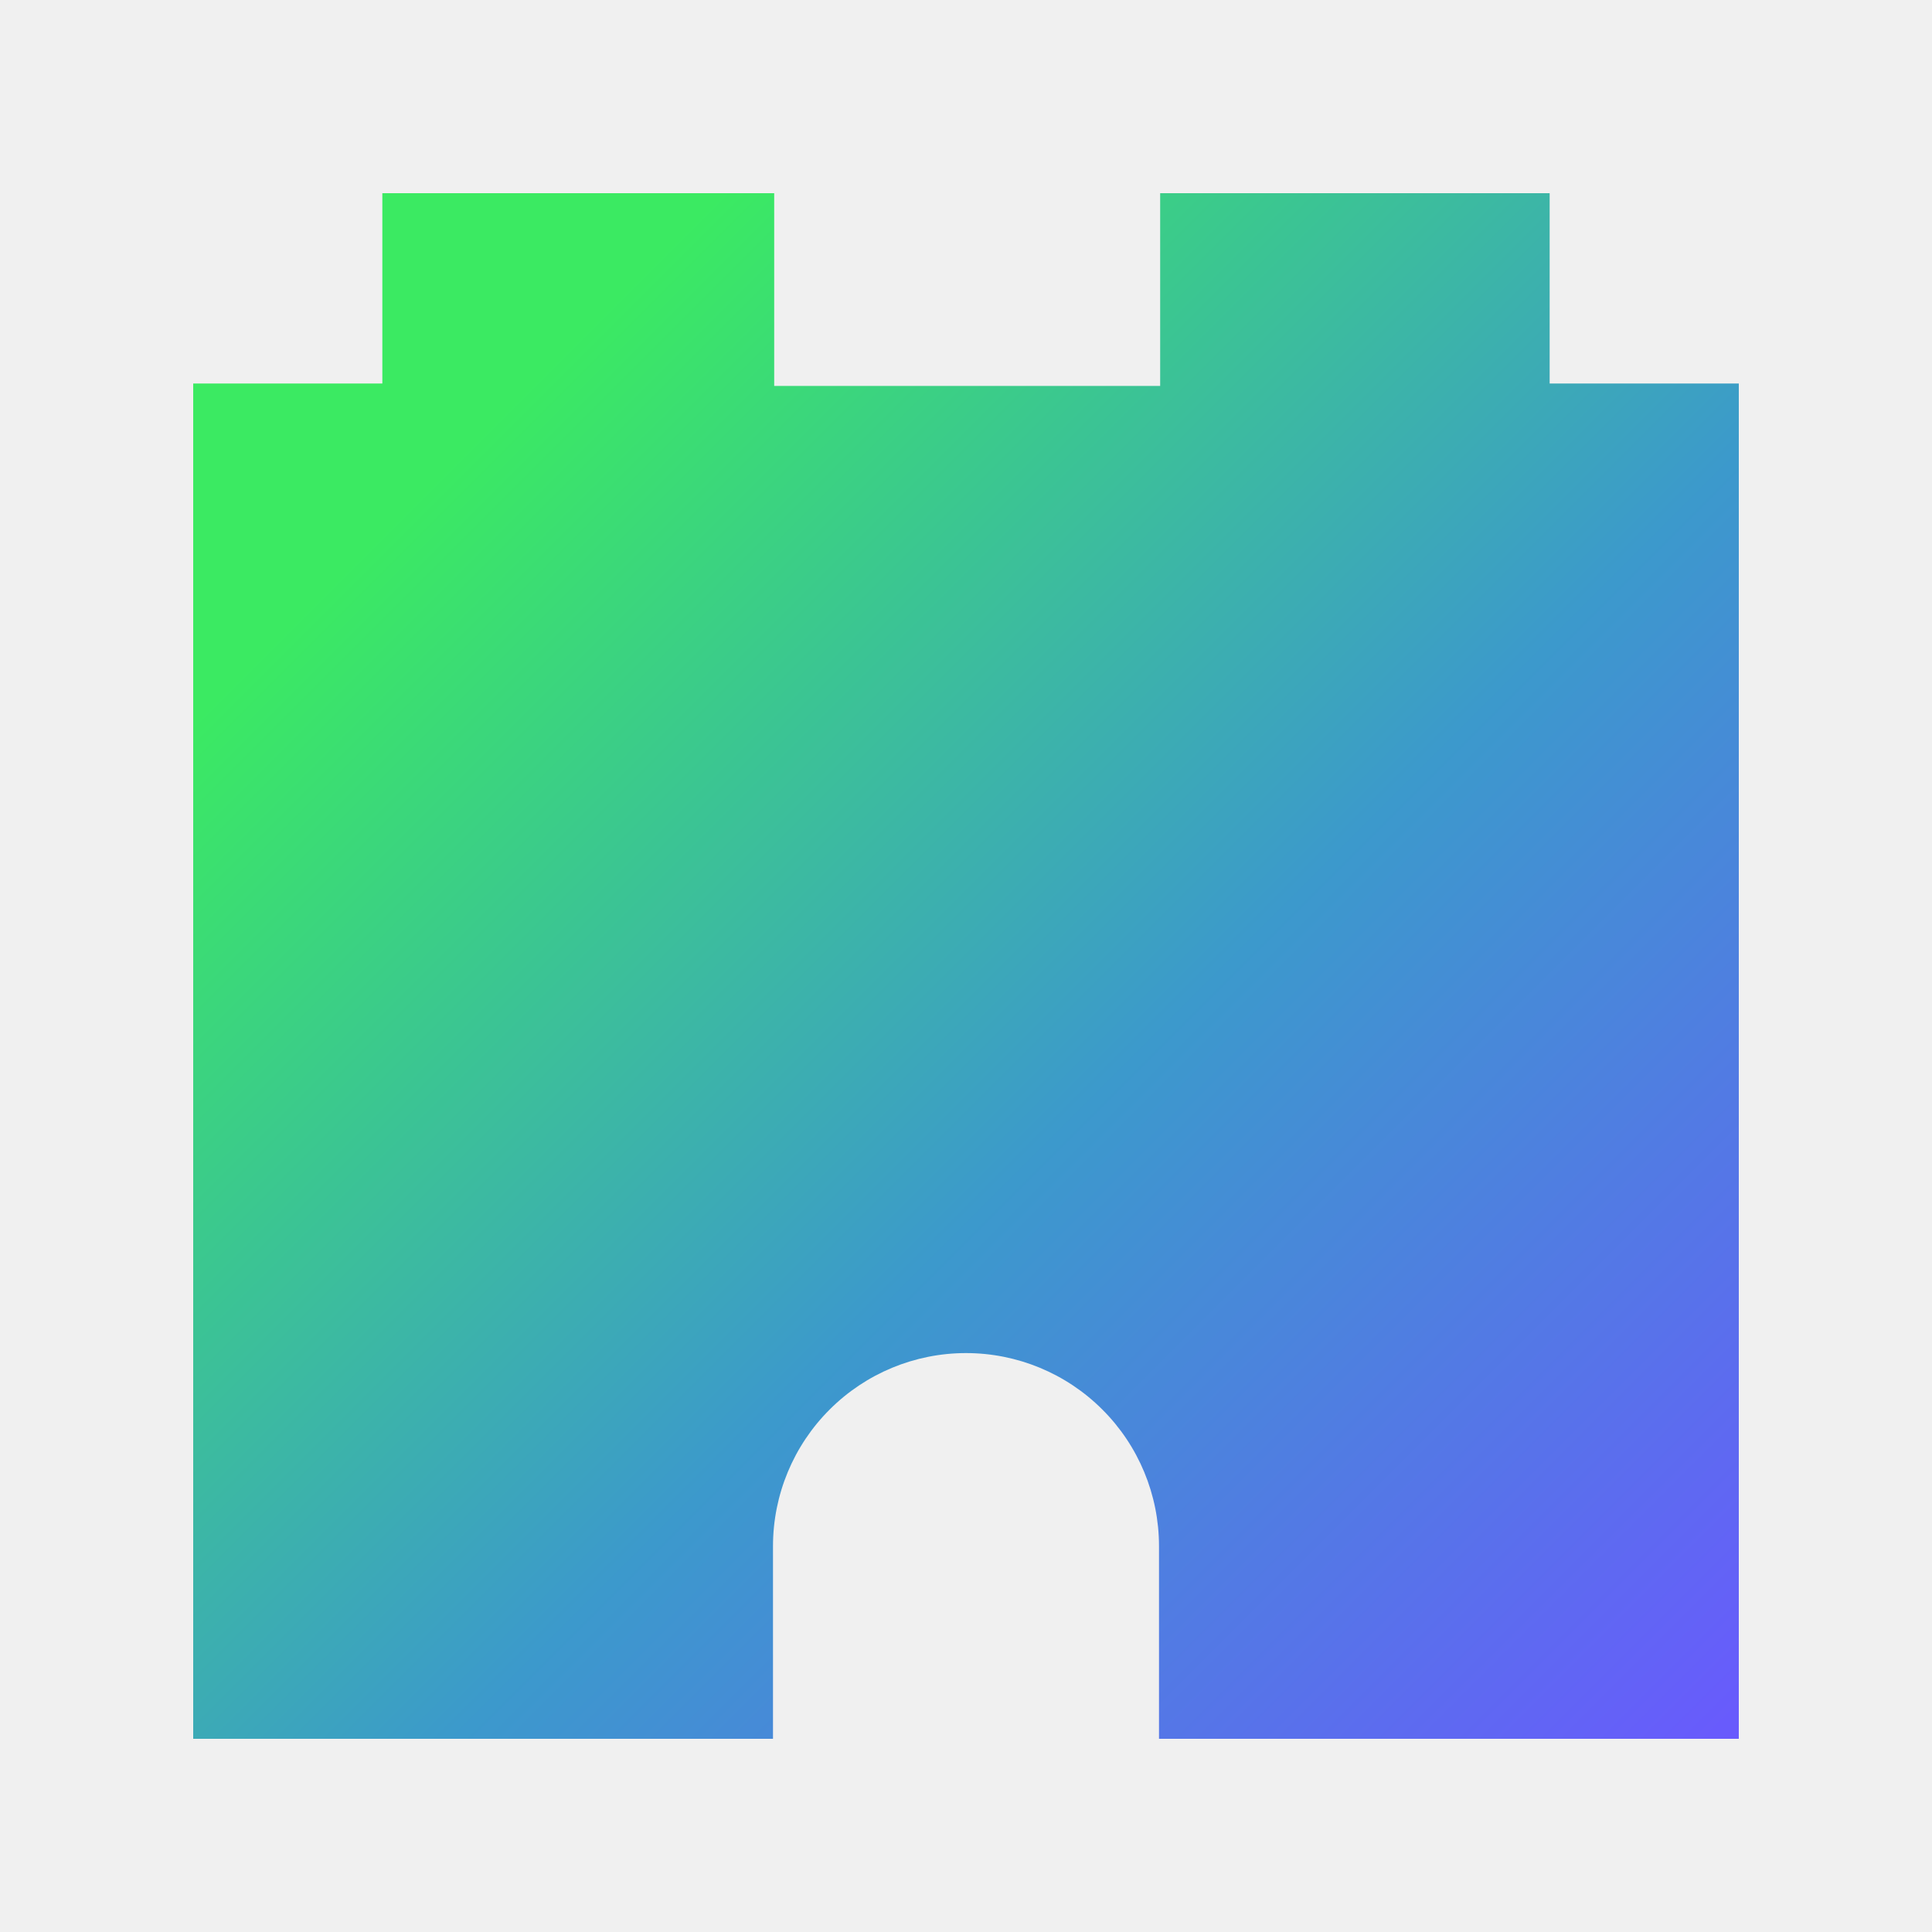
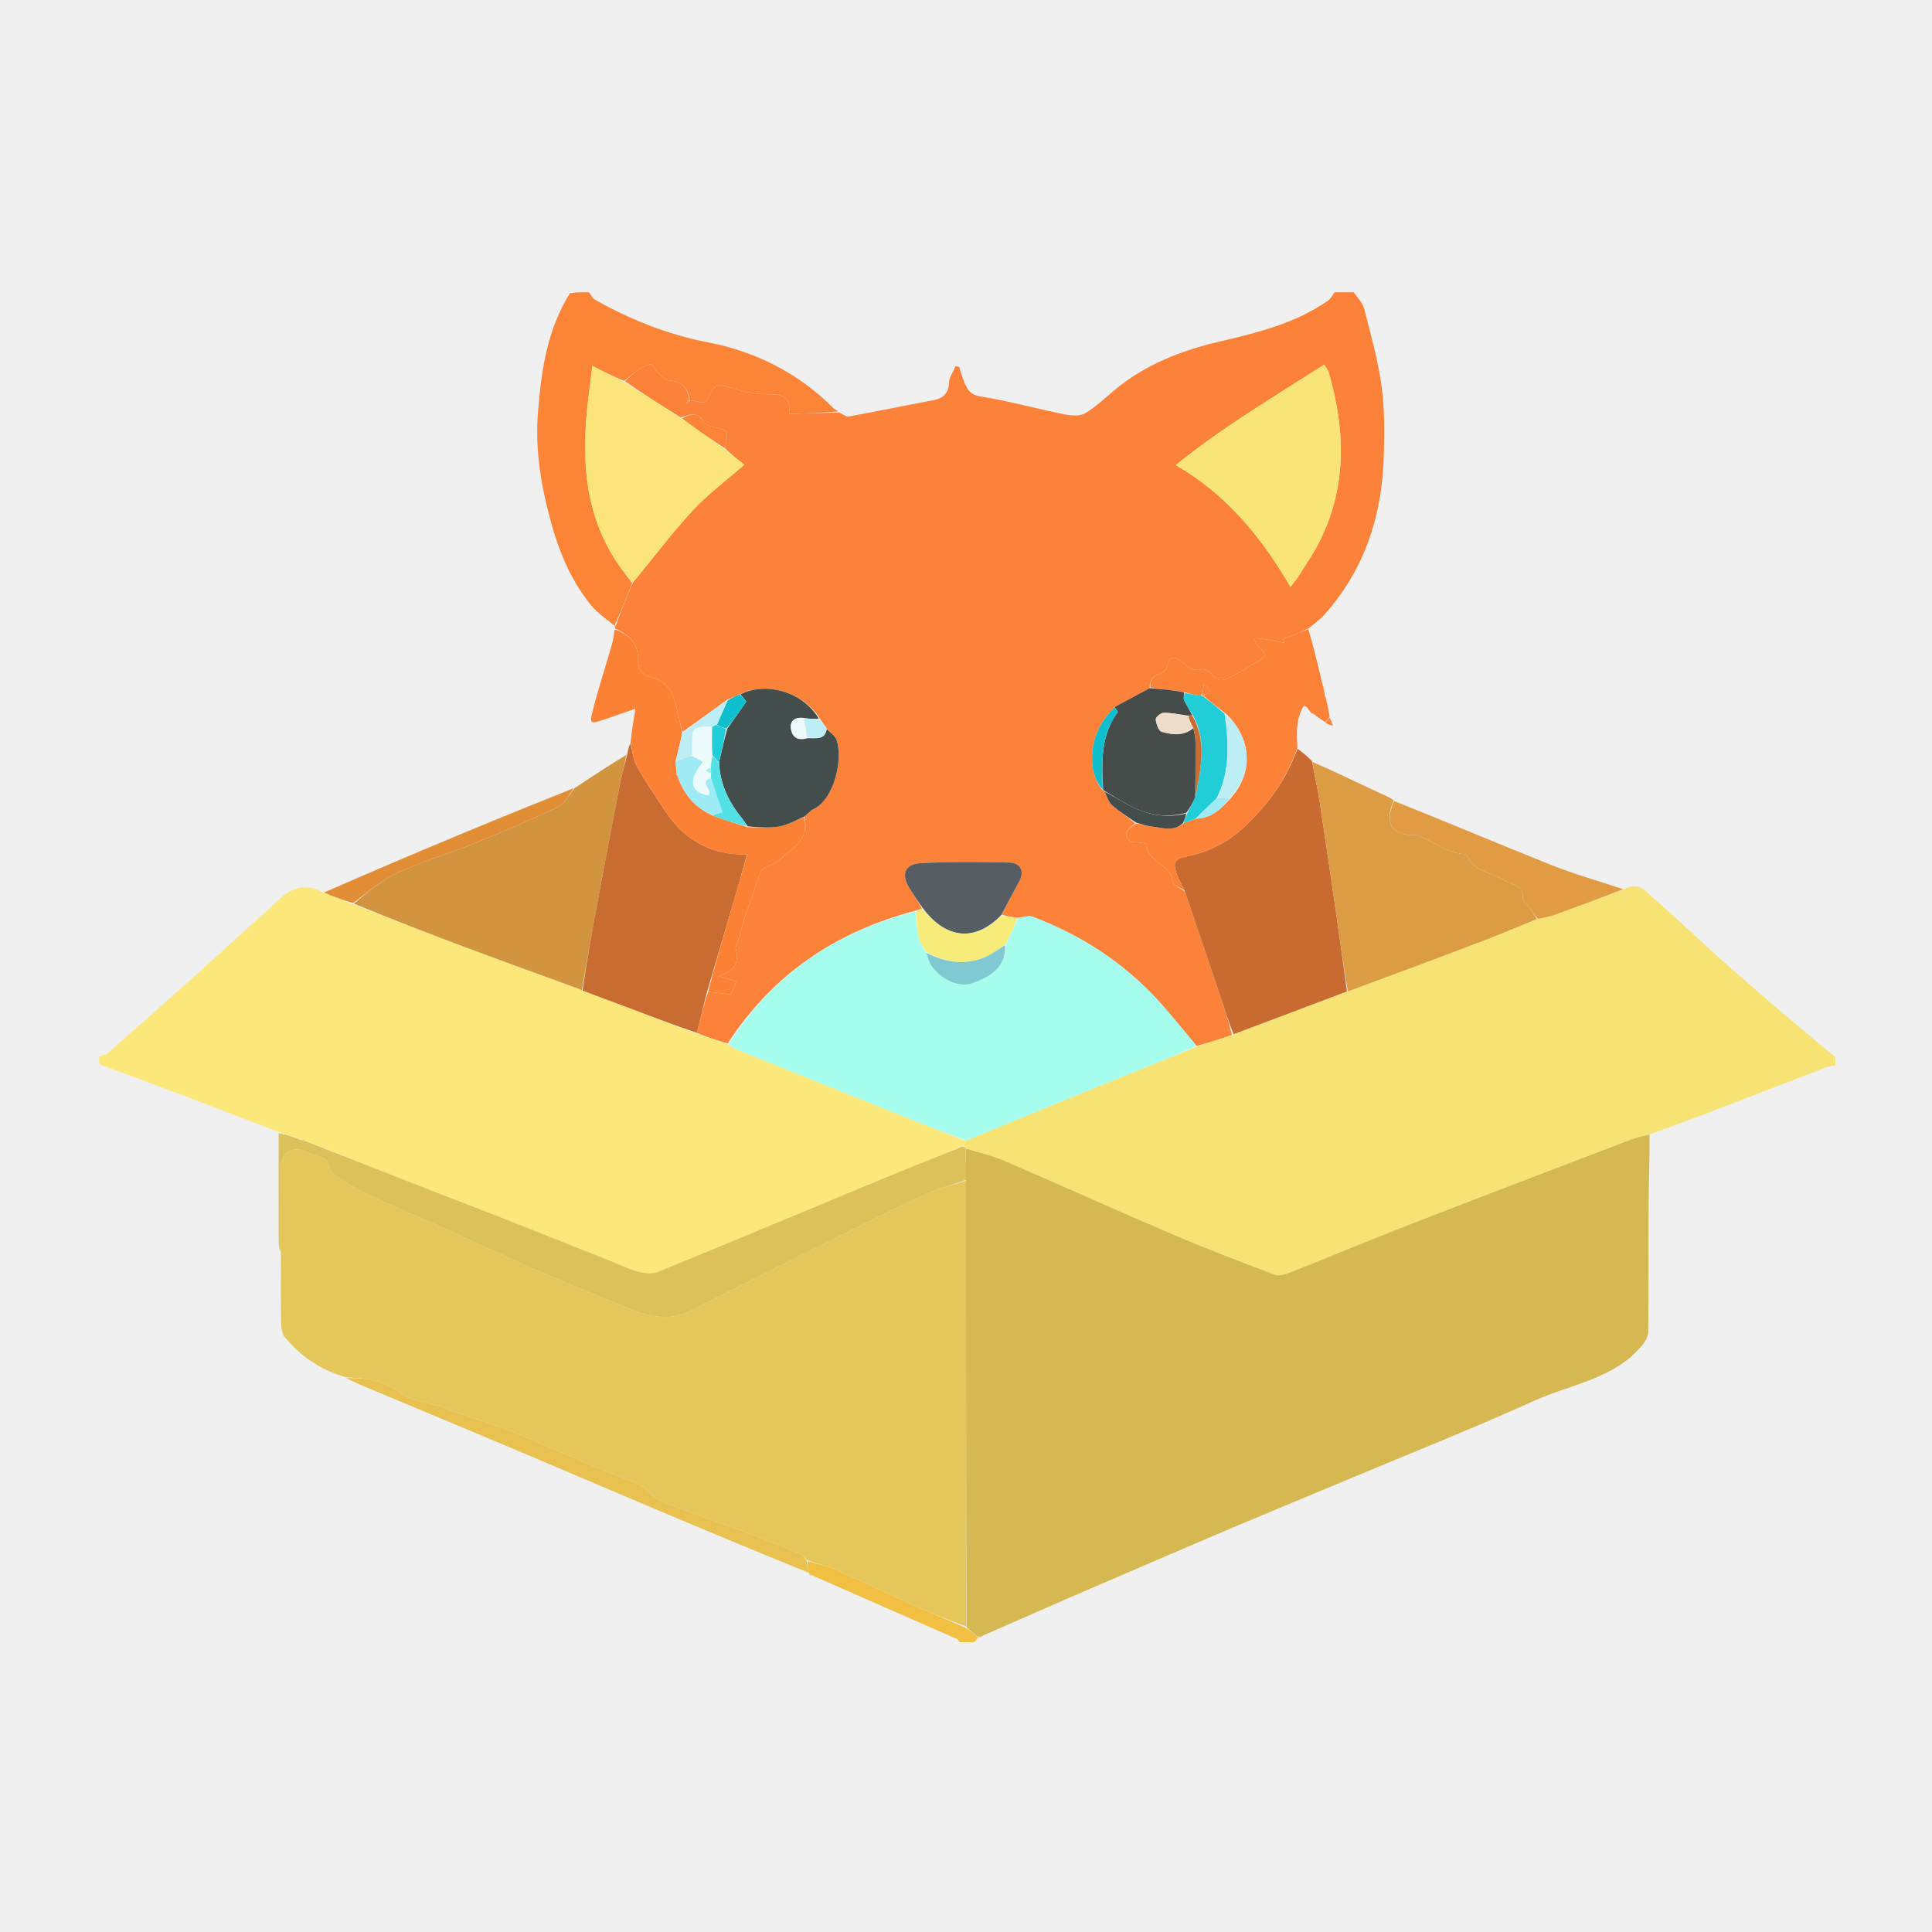
<svg xmlns="http://www.w3.org/2000/svg" width="40" height="40" viewBox="0 0 40 40" fill="none">
-   <path d="M32.084 7.94V4H24.02V7.99H16.029V4H7.916V7.94H4V36H16.004V32.005C16.006 30.946 16.427 29.931 17.177 29.183C17.926 28.434 18.941 28.014 20 28.014C21.059 28.014 22.074 28.434 22.823 29.183C23.573 29.931 23.994 30.946 23.996 32.005V36H36V7.94H32.084Z" fill="url(#paint0_linear)" />
+   <g clip-path="url(#clip0_59_108)">
+     <path d="M12.739 13.014C12.737 13.005 12.735 12.997 12.731 12.976C12.729 12.963 12.727 12.965 12.743 12.961C12.765 12.927 12.771 12.896 12.785 12.849C12.891 12.579 12.99 12.327 13.103 12.062C13.523 11.554 13.907 11.039 14.341 10.569C14.654 10.23 15.034 9.951 15.411 9.622C15.269 9.51 15.134 9.404 15.008 9.28C15.091 8.906 15.084 8.9 14.754 8.84C14.686 8.827 14.6 8.786 14.568 8.732C14.444 8.52 14.286 8.569 14.098 8.646C13.696 8.396 13.311 8.151 12.938 7.891C13.04 7.801 13.123 7.717 13.219 7.654C13.3 7.601 13.394 7.55 13.486 7.54C13.52 7.536 13.557 7.664 13.61 7.713C13.68 7.778 13.762 7.863 13.847 7.873C14.108 7.904 14.256 8.024 14.262 8.289C14.234 8.308 14.219 8.324 14.204 8.341C14.204 8.342 14.216 8.352 14.221 8.357C14.239 8.334 14.257 8.31 14.295 8.288C14.444 8.288 14.602 8.43 14.682 8.206C14.769 7.964 14.86 7.944 15.119 8.022C15.352 8.094 15.599 8.162 15.84 8.16C16.261 8.157 16.365 8.228 16.34 8.571C16.677 8.559 17.018 8.546 17.378 8.543C17.454 8.578 17.518 8.633 17.57 8.623C18.153 8.516 18.733 8.397 19.315 8.287C19.527 8.247 19.639 8.148 19.649 7.92C19.653 7.806 19.737 7.695 19.784 7.582C19.81 7.587 19.835 7.592 19.86 7.597C19.89 7.69 19.914 7.785 19.95 7.875C20.015 8.036 20.063 8.17 20.3 8.208C20.883 8.301 21.455 8.461 22.035 8.578C22.174 8.606 22.356 8.621 22.466 8.556C22.693 8.422 22.887 8.232 23.092 8.062C23.725 7.539 24.47 7.253 25.262 7.068C26.045 6.885 26.824 6.692 27.495 6.224C27.553 6.183 27.588 6.109 27.633 6.051C27.756 6.051 27.878 6.051 28.023 6.051C28.114 6.167 28.214 6.276 28.246 6.402C28.379 6.924 28.527 7.447 28.602 7.98C28.667 8.443 28.662 8.919 28.652 9.389C28.624 10.642 28.267 11.783 27.408 12.739C27.325 12.831 27.217 12.903 27.096 13.008C26.903 13.098 26.736 13.164 26.569 13.229C26.576 13.256 26.584 13.282 26.591 13.309C26.45 13.282 26.309 13.251 26.167 13.231C26.101 13.222 26.032 13.232 25.964 13.234C26 13.293 26.023 13.37 26.075 13.408C26.23 13.522 26.205 13.604 26.053 13.69C25.855 13.8 25.661 13.919 25.462 14.027C25.333 14.097 25.21 14.115 25.099 13.975C25.051 13.915 24.947 13.84 24.894 13.855C24.702 13.911 24.6 13.812 24.471 13.705C24.36 13.613 24.206 13.534 24.169 13.798C24.16 13.858 24.071 13.933 24.004 13.953C23.849 14 23.802 14.093 23.802 14.247C23.549 14.385 23.312 14.513 23.065 14.646C22.992 14.731 22.927 14.808 22.867 14.889C22.54 15.337 22.519 16.027 22.84 16.372C22.849 16.376 22.868 16.374 22.87 16.39C22.922 16.495 22.951 16.606 23.023 16.67C23.173 16.803 23.345 16.912 23.502 17.047C23.34 17.175 23.21 17.291 23.439 17.435C23.551 17.435 23.746 17.46 23.745 17.478C23.737 17.681 23.88 17.767 24.009 17.878C24.126 17.978 24.271 18.056 24.276 18.257C24.278 18.323 24.443 18.386 24.537 18.468C24.796 19.239 25.05 19.99 25.303 20.742C25.378 20.966 25.448 21.192 25.506 21.427C25.258 21.513 25.023 21.59 24.775 21.655C24.501 21.333 24.252 21.014 23.979 20.715C23.257 19.926 22.379 19.357 21.375 18.979C21.293 18.948 21.181 18.995 21.062 19.002C20.939 18.984 20.837 18.969 20.739 18.934C20.859 18.7 20.973 18.484 21.092 18.27C21.217 18.046 21.146 17.864 20.889 17.858C20.282 17.842 19.672 17.84 19.066 17.87C18.733 17.887 18.651 18.102 18.826 18.386C18.914 18.528 19.013 18.665 19.088 18.807C19.037 18.826 19.004 18.841 18.95 18.855C17.296 19.29 15.993 20.178 15.065 21.603C14.838 21.538 14.631 21.471 14.426 21.383C14.498 21.086 14.569 20.81 14.661 20.534C14.83 20.552 14.977 20.571 15.136 20.591C15.17 20.504 15.205 20.413 15.242 20.318C15.134 20.285 15.051 20.261 14.877 20.208C15.24 20.095 15.308 19.897 15.229 19.633C15.221 19.608 15.251 19.573 15.26 19.542C15.311 19.37 15.36 19.198 15.411 19.026C15.431 18.956 15.455 18.886 15.48 18.816C15.521 18.701 15.564 18.586 15.607 18.471C15.63 18.343 15.691 18.232 15.725 18.113C15.784 17.902 16.017 17.922 16.111 17.831C16.361 17.589 16.777 17.392 16.655 16.905C16.724 16.844 16.778 16.784 16.845 16.751C17.29 16.533 17.457 15.679 17.316 15.311C17.283 15.225 17.185 15.164 17.113 15.077C17.064 15.005 17.02 14.949 16.972 14.874C16.629 14.328 15.87 14.105 15.313 14.377C15.223 14.415 15.147 14.451 15.052 14.487C14.733 14.716 14.434 14.944 14.129 15.152C14.09 14.992 14.051 14.854 14.022 14.714C13.958 14.402 13.839 14.104 13.502 14.028C13.232 13.969 13.211 13.791 13.207 13.61C13.201 13.284 12.997 13.134 12.739 13.014ZM26.862 11.966C27.008 11.728 27.171 11.499 27.299 11.251C27.891 10.099 27.859 8.907 27.506 7.7C27.492 7.654 27.456 7.616 27.415 7.549C26.378 8.215 25.328 8.833 24.343 9.629C25.411 10.246 26.12 11.133 26.718 12.15C26.771 12.083 26.806 12.039 26.862 11.966Z" fill="#FD8239" />
+     <path d="M38.052 22.039C37.978 22.068 37.9 22.065 37.833 22.09C36.951 22.427 36.07 22.768 35.188 23.107C34.861 23.232 34.532 23.351 34.168 23.479C34.01 23.521 33.884 23.549 33.764 23.595C32.262 24.169 30.758 24.74 29.259 25.323C28.399 25.658 27.546 26.014 26.688 26.354C26.598 26.39 26.477 26.423 26.395 26.392C25.685 26.123 24.974 25.854 24.276 25.555C23.114 25.059 21.963 24.536 20.802 24.036C20.546 23.926 20.268 23.864 19.993 23.77C19.975 23.75 19.962 23.741 19.954 23.719C19.973 23.678 19.985 23.65 20.009 23.61C21.104 23.158 22.186 22.716 23.27 22.277C23.775 22.072 24.282 21.87 24.789 21.667C25.023 21.59 25.258 21.513 25.526 21.422C26.336 21.114 27.111 20.82 27.907 20.526C28.846 20.18 29.767 19.837 30.685 19.487C31.066 19.342 31.441 19.182 31.839 19.025C31.959 18.998 32.063 18.985 32.158 18.951C32.647 18.775 33.134 18.594 33.621 18.416C33.924 18.224 34.096 18.477 34.27 18.628C34.781 19.07 35.265 19.543 35.772 19.989C36.518 20.646 37.275 21.291 38.039 21.923C38.052 21.944 38.052 21.982 38.052 22.039Z" fill="#F7E373" />
+     <path d="M19.997 23.622C19.985 23.65 19.973 23.678 19.936 23.723C19.341 23.972 18.769 24.2 18.201 24.435C16.676 25.068 15.153 25.708 13.624 26.332C13.505 26.381 13.337 26.361 13.205 26.326C13.008 26.274 12.823 26.18 12.632 26.104C11.854 25.795 11.077 25.484 10.298 25.177C9.893 25.017 9.484 24.864 9.078 24.706C8.163 24.348 7.249 23.989 6.323 23.62C6.285 23.602 6.257 23.594 6.21 23.581C6.051 23.531 5.91 23.485 5.769 23.438C4.539 22.965 3.308 22.493 2.064 22.039C2.052 22.004 2.052 21.95 2.052 21.875C2.107 21.844 2.178 21.851 2.214 21.819C2.835 21.274 3.454 20.727 4.068 20.175C4.65 19.652 5.225 19.122 5.806 18.598C6.056 18.372 6.337 18.287 6.688 18.476C6.915 18.567 7.111 18.642 7.322 18.727C8.128 19.039 8.918 19.344 9.711 19.64C10.488 19.93 11.268 20.212 12.061 20.508C12.372 20.629 12.67 20.736 12.965 20.847C13.452 21.031 13.938 21.218 14.425 21.404C14.631 21.471 14.838 21.538 15.072 21.62C15.141 21.662 15.178 21.698 15.223 21.716C16.473 22.219 17.724 22.721 18.975 23.221C19.315 23.357 19.656 23.489 19.997 23.622Z" fill="#FCE87A" />
+     <path d="M12.189 6.051C12.243 6.101 12.261 6.173 12.307 6.199C13.044 6.615 13.815 6.925 14.661 7.089C15.653 7.281 16.539 7.729 17.259 8.454C17.282 8.477 17.316 8.488 17.352 8.519C17.018 8.546 16.677 8.559 16.34 8.571C16.365 8.228 16.261 8.157 15.84 8.16C15.599 8.162 15.352 8.094 15.119 8.022C14.86 7.944 14.769 7.964 14.682 8.206C14.602 8.43 14.444 8.288 14.295 8.288C14.275 8.287 14.275 8.287 14.275 8.287C14.256 8.024 14.108 7.904 13.847 7.873C13.762 7.863 13.68 7.778 13.61 7.713C13.557 7.664 13.52 7.536 13.486 7.54C13.394 7.55 13.3 7.601 13.219 7.654C13.123 7.717 13.04 7.801 12.92 7.885C12.694 7.795 12.498 7.695 12.265 7.576C12.235 7.815 12.205 8.037 12.179 8.258C12.035 9.467 12.085 10.642 12.809 11.696C12.897 11.825 12.995 11.948 13.089 12.074C12.99 12.327 12.891 12.579 12.765 12.854C12.735 12.906 12.731 12.936 12.727 12.965C12.727 12.965 12.729 12.963 12.731 12.963C12.566 12.82 12.374 12.698 12.238 12.531C11.79 11.983 11.546 11.348 11.368 10.664C11.183 9.956 11.08 9.25 11.139 8.527C11.207 7.677 11.324 6.833 11.801 6.069C11.922 6.051 12.044 6.051 12.189 6.051Z" fill="#FB8437" />
+     <path d="M19.918 34.051C19.869 34.011 19.851 33.951 19.813 33.934C18.822 33.497 17.829 33.065 16.812 32.615C16.776 32.588 16.763 32.582 16.748 32.579C16.748 32.579 16.75 32.577 16.747 32.563C16.729 32.472 16.714 32.397 16.72 32.322C16.927 32.38 17.123 32.418 17.3 32.496C17.83 32.729 18.351 32.98 18.878 33.217C19.249 33.383 19.626 33.536 20.01 33.711C20.099 33.784 20.18 33.843 20.26 33.902C20.213 33.944 20.166 33.987 20.137 34.04C20.083 34.051 20.012 34.051 19.918 34.051Z" fill="#F1C043" />
+     <path d="M27.887 20.527C27.111 20.82 26.336 21.114 25.541 21.412C25.448 21.192 25.378 20.966 25.303 20.742C25.05 19.99 24.796 19.238 24.531 18.452C24.47 18.32 24.41 18.226 24.373 18.124C24.271 17.844 24.308 17.785 24.606 17.722C25.06 17.627 25.449 17.417 25.785 17.099C26.265 16.644 26.638 16.121 26.863 15.501C26.961 15.575 27.058 15.648 27.163 15.758C27.221 16.059 27.28 16.323 27.321 16.588C27.446 17.411 27.566 18.234 27.685 19.057C27.756 19.547 27.82 20.037 27.887 20.527Z" fill="#C96B30" />
+     <path d="M27.907 20.526C27.82 20.037 27.756 19.546 27.685 19.057C27.566 18.234 27.446 17.411 27.321 16.588C27.28 16.323 27.221 16.059 27.17 15.774C27.615 15.966 28.059 16.181 28.506 16.392C28.619 16.446 28.739 16.488 28.856 16.569C28.656 17.03 28.812 17.291 29.265 17.288C29.29 17.288 29.317 17.288 29.341 17.296C29.675 17.408 29.95 17.665 30.323 17.683C30.342 17.684 30.366 17.713 30.377 17.734C30.533 18.053 30.896 18.066 31.155 18.23C31.319 18.333 31.553 18.317 31.523 18.605C31.518 18.658 31.618 18.717 31.661 18.779C31.718 18.859 31.767 18.945 31.819 19.029C31.441 19.182 31.066 19.342 30.685 19.487C29.767 19.837 28.846 20.18 27.907 20.526Z" fill="#DB9C44" />
+     <path d="M26.861 15.478C26.638 16.121 26.265 16.644 25.785 17.099C25.449 17.417 25.06 17.627 24.606 17.722C24.308 17.785 24.271 17.844 24.373 18.124C24.41 18.226 24.47 18.32 24.526 18.433C24.443 18.386 24.278 18.323 24.276 18.257C24.271 18.056 24.126 17.978 24.009 17.878C23.88 17.767 23.737 17.681 23.745 17.478C23.746 17.46 23.551 17.435 23.439 17.435C23.21 17.291 23.34 17.175 23.522 17.05C23.644 17.063 23.741 17.104 23.84 17.112C24.06 17.132 24.291 17.23 24.508 17.041C24.601 17.007 24.677 16.977 24.765 16.949C25.097 16.941 25.291 16.734 25.494 16.511C26.034 15.891 25.82 15.154 25.356 14.757C25.193 14.63 25.039 14.516 24.905 14.397C25.105 14.335 25.056 14.255 24.927 14.164C24.912 14.242 24.898 14.321 24.865 14.407C24.747 14.392 24.647 14.368 24.532 14.331C24.284 14.29 24.051 14.264 23.818 14.237C23.802 14.093 23.849 14 24.004 13.953C24.071 13.933 24.16 13.858 24.169 13.798C24.206 13.534 24.36 13.613 24.471 13.705C24.6 13.812 24.702 13.911 24.894 13.855C24.947 13.84 25.051 13.915 25.099 13.975C25.21 14.114 25.333 14.097 25.462 14.027C25.661 13.919 25.855 13.8 26.053 13.69C26.205 13.604 26.23 13.521 26.075 13.408C26.023 13.37 26 13.293 25.964 13.234C26.032 13.232 26.101 13.222 26.167 13.231C26.309 13.251 26.45 13.282 26.591 13.309C26.584 13.282 26.576 13.256 26.569 13.229C26.736 13.164 26.903 13.098 27.087 13.024C27.192 13.376 27.279 13.736 27.371 14.132C27.39 14.223 27.404 14.278 27.417 14.332C27.42 14.341 27.423 14.35 27.427 14.389C27.441 14.457 27.454 14.495 27.467 14.534C27.488 14.624 27.509 14.713 27.528 14.837C27.495 14.898 27.466 14.924 27.436 14.95C27.368 14.906 27.3 14.862 27.215 14.793C27.176 14.758 27.152 14.749 27.129 14.74C27.11 14.715 27.091 14.69 27.06 14.643C27.03 14.619 27.01 14.618 26.991 14.617C26.828 14.878 26.846 15.167 26.861 15.478Z" fill="#FC8237" />
+     <path d="M31.839 19.025C31.767 18.945 31.718 18.859 31.661 18.779C31.618 18.717 31.518 18.658 31.523 18.606C31.553 18.317 31.319 18.333 31.155 18.23C30.896 18.066 30.533 18.053 30.377 17.734C30.366 17.713 30.342 17.684 30.323 17.683C29.95 17.665 29.675 17.408 29.341 17.296C29.317 17.288 29.29 17.288 29.265 17.288C28.812 17.291 28.656 17.03 28.865 16.585C29.954 17.017 31.031 17.476 32.118 17.909C32.599 18.101 33.101 18.24 33.607 18.41C33.134 18.594 32.647 18.775 32.158 18.951C32.063 18.985 31.959 18.998 31.839 19.025Z" fill="#E09B43" />
+     <path d="M27.443 14.964C27.466 14.924 27.495 14.898 27.529 14.857C27.552 14.898 27.571 14.953 27.598 15.03C27.526 15.005 27.488 14.991 27.443 14.964Z" fill="#FB8437" />
+     <path d="M27.42 14.315C27.404 14.278 27.39 14.223 27.378 14.151C27.394 14.188 27.409 14.242 27.42 14.315Z" fill="#FB8437" />
+     <path d="M27.469 14.518C27.454 14.495 27.441 14.457 27.429 14.403C27.444 14.425 27.458 14.463 27.469 14.518Z" fill="#FB8437" />
+     <path d="M27.001 14.623C27.01 14.618 27.03 14.619 27.055 14.628C27.044 14.633 27.028 14.631 27.001 14.623Z" fill="#FB8437" />
+     <path d="M27.129 14.755C27.152 14.749 27.176 14.758 27.207 14.778C27.186 14.782 27.157 14.776 27.129 14.755Z" fill="#FB8437" />
+     <path d="M12.047 20.497C11.268 20.212 10.488 19.93 9.711 19.64C8.918 19.344 8.128 19.039 7.326 18.708C7.618 18.472 7.899 18.222 8.228 18.07C8.734 17.836 9.278 17.681 9.797 17.471C10.388 17.232 10.976 16.982 11.55 16.706C11.695 16.637 11.783 16.45 11.897 16.317C12.249 16.083 12.602 15.849 12.969 15.629C12.932 15.845 12.87 16.048 12.83 16.254C12.656 17.154 12.486 18.055 12.319 18.956C12.224 19.469 12.137 19.983 12.047 20.497Z" fill="#D2943F" />
+     <path d="M12.061 20.508C12.137 19.983 12.224 19.469 12.319 18.956C12.486 18.055 12.656 17.154 12.83 16.254C12.87 16.048 12.932 15.845 12.985 15.621C13.003 15.53 13.02 15.458 13.052 15.385C13.1 15.537 13.1 15.71 13.173 15.843C13.348 16.161 13.556 16.462 13.755 16.766C14.154 17.377 14.709 17.711 15.462 17.688C15.461 17.688 15.461 17.688 15.46 17.708C15.367 18.05 15.275 18.373 15.181 18.696C15.001 19.308 14.82 19.921 14.639 20.534C14.569 20.81 14.498 21.086 14.426 21.383C13.938 21.218 13.452 21.031 12.965 20.847C12.67 20.736 12.372 20.629 12.061 20.508Z" fill="#C96C31" />
+     <path d="M14.661 20.534C14.82 19.921 15.001 19.308 15.181 18.696C15.275 18.373 15.367 18.05 15.465 17.705C15.47 17.683 15.471 17.671 15.471 17.671L15.462 17.689C14.709 17.711 14.154 17.377 13.755 16.766C13.556 16.462 13.348 16.161 13.173 15.843C13.1 15.71 13.1 15.537 13.056 15.366C13.079 15.137 13.114 14.924 13.155 14.673C12.941 14.747 12.721 14.825 12.499 14.9C12.226 14.994 12.202 14.987 12.269 14.724C12.387 14.256 12.539 13.797 12.672 13.332C12.698 13.24 12.705 13.141 12.73 13.03C12.997 13.134 13.201 13.284 13.207 13.61C13.211 13.791 13.232 13.969 13.502 14.028C13.839 14.104 13.958 14.402 14.022 14.714C14.051 14.854 14.09 14.992 14.124 15.169C14.08 15.388 14.035 15.568 13.986 15.768C13.993 15.861 14.004 15.937 14.01 16.015C14.002 16.032 14.008 16.04 14.025 16.06C14.153 16.441 14.38 16.714 14.752 16.885C14.997 16.973 15.229 17.049 15.482 17.127C15.712 17.126 15.926 17.147 16.129 17.112C16.307 17.081 16.474 16.986 16.646 16.919C16.777 17.392 16.361 17.589 16.111 17.831C16.017 17.922 15.784 17.902 15.725 18.113C15.692 18.232 15.63 18.343 15.607 18.471C15.564 18.586 15.521 18.701 15.48 18.816C15.455 18.886 15.431 18.956 15.411 19.026C15.36 19.198 15.311 19.37 15.26 19.542C15.251 19.573 15.221 19.608 15.229 19.633C15.308 19.897 15.24 20.095 14.877 20.208C15.051 20.261 15.134 20.285 15.242 20.318C15.205 20.413 15.17 20.504 15.136 20.591C14.977 20.571 14.83 20.552 14.661 20.534Z" fill="#FD8134" />
+     <path d="M11.879 16.318C11.783 16.45 11.695 16.637 11.55 16.706C10.976 16.982 10.388 17.232 9.797 17.471C9.278 17.681 8.734 17.836 8.228 18.07C7.899 18.222 7.618 18.472 7.312 18.697C7.111 18.642 6.915 18.567 6.708 18.479C7.675 18.054 8.65 17.64 9.628 17.233C10.37 16.924 11.116 16.624 11.879 16.318Z" fill="#E18E37" />
+     <path d="M20.009 23.61C19.656 23.489 19.315 23.357 18.975 23.221C17.724 22.721 16.473 22.219 15.223 21.716C15.178 21.698 15.141 21.662 15.092 21.618C15.993 20.178 17.296 19.29 18.951 18.877C18.99 19.184 18.97 19.477 19.184 19.729C19.216 19.833 19.234 19.929 19.286 20C19.505 20.294 19.86 20.452 20.129 20.356C20.506 20.221 20.832 20.027 20.83 19.542C20.919 19.352 21.001 19.179 21.083 19.006C21.181 18.995 21.293 18.948 21.375 18.979C22.379 19.357 23.257 19.926 23.979 20.715C24.252 21.013 24.501 21.333 24.775 21.655C24.282 21.87 23.775 22.072 23.27 22.277C22.187 22.716 21.104 23.158 20.009 23.61Z" fill="#A6FDED" />
+     <path d="M26.851 11.98C26.806 12.039 26.771 12.083 26.718 12.15C26.12 11.133 25.411 10.246 24.343 9.629C25.328 8.833 26.378 8.215 27.415 7.549C27.456 7.616 27.492 7.654 27.506 7.7C27.859 8.907 27.891 10.099 27.299 11.251C27.171 11.499 27.008 11.728 26.851 11.98Z" fill="#F9E577" />
+     <path d="M13.103 12.062C12.995 11.948 12.897 11.825 12.809 11.696C12.085 10.642 12.035 9.467 12.179 8.258C12.205 8.037 12.235 7.815 12.265 7.576C12.498 7.695 12.694 7.795 12.908 7.901C13.311 8.151 13.696 8.396 14.107 8.66C14.422 8.886 14.711 9.092 15 9.299C15.134 9.404 15.269 9.51 15.411 9.621C15.034 9.951 14.654 10.23 14.341 10.569C13.907 11.039 13.523 11.554 13.103 12.062Z" fill="#FBE57A" />
+     <path d="M16.655 16.905C16.474 16.986 16.307 17.081 16.129 17.112C15.926 17.147 15.712 17.126 15.482 17.109C15.435 17.048 15.411 17.004 15.38 16.966C15.101 16.625 14.905 16.25 14.889 15.781C14.942 15.539 14.994 15.317 15.059 15.084C15.195 14.895 15.318 14.717 15.453 14.523C15.425 14.49 15.377 14.433 15.329 14.376C15.87 14.105 16.629 14.328 16.951 14.878C16.839 14.889 16.744 14.88 16.632 14.864C16.434 14.844 16.349 14.942 16.378 15.101C16.407 15.263 16.52 15.345 16.72 15.284C16.898 15.281 17.082 15.325 17.117 15.092C17.185 15.164 17.283 15.225 17.316 15.311C17.457 15.679 17.29 16.533 16.845 16.751C16.778 16.784 16.724 16.844 16.655 16.905Z" fill="#434E4C" />
+     <path d="M23.802 14.247C24.051 14.264 24.284 14.29 24.516 14.333C24.514 14.399 24.498 14.456 24.517 14.497C24.569 14.606 24.637 14.707 24.682 14.81C24.642 14.814 24.621 14.819 24.579 14.814C24.401 14.787 24.243 14.755 24.085 14.759C24.028 14.76 23.923 14.853 23.928 14.894C23.939 14.986 23.987 15.134 24.051 15.151C24.268 15.21 24.503 15.25 24.706 15.075C24.732 15.185 24.752 15.275 24.752 15.366C24.754 15.74 24.75 16.115 24.747 16.508C24.692 16.626 24.638 16.725 24.564 16.825C24.163 16.94 23.799 16.88 23.453 16.711C23.251 16.613 23.063 16.487 22.868 16.374C22.868 16.374 22.849 16.376 22.84 16.348C22.806 15.769 22.79 15.221 23.141 14.742C23.15 14.73 23.098 14.675 23.075 14.64C23.312 14.513 23.549 14.385 23.802 14.247Z" fill="#454C4A" />
+     <path d="M19.107 18.804C19.013 18.665 18.914 18.528 18.826 18.386C18.651 18.102 18.733 17.887 19.066 17.87C19.672 17.84 20.282 17.842 20.889 17.858C21.146 17.864 21.217 18.046 21.092 18.27C20.973 18.484 20.859 18.7 20.73 18.946C20.184 19.507 19.588 19.443 19.107 18.804Z" fill="#575E63" />
+     <path d="M19.088 18.807C19.588 19.443 20.184 19.507 20.726 18.965C20.837 18.969 20.939 18.984 21.062 19.002C21.001 19.179 20.919 19.352 20.815 19.551C20.657 19.66 20.53 19.763 20.385 19.822C19.97 19.991 19.569 19.926 19.186 19.71C18.97 19.477 18.99 19.184 18.971 18.878C19.004 18.841 19.037 18.826 19.088 18.807Z" fill="#F7EC79" />
+     <path d="M22.87 16.39C23.063 16.487 23.251 16.613 23.453 16.711C23.799 16.88 24.163 16.94 24.56 16.842C24.548 16.92 24.519 16.982 24.49 17.044C24.291 17.23 24.06 17.132 23.84 17.112C23.741 17.104 23.644 17.063 23.527 17.034C23.345 16.912 23.173 16.803 23.023 16.67C22.951 16.606 22.922 16.495 22.87 16.39Z" fill="#434E4C" />
+     <path d="M13.99 15.749C14.035 15.568 14.08 15.388 14.13 15.19C14.434 14.944 14.733 14.716 15.044 14.505C14.986 14.683 14.916 14.842 14.833 15.007C14.795 15.023 14.77 15.035 14.723 15.046C14.351 15.046 14.332 15.064 14.331 15.394C14.33 15.478 14.334 15.562 14.315 15.648C14.193 15.683 14.091 15.716 13.99 15.749Z" fill="#BEEEF5" />
+     <path d="M23.065 14.646C23.098 14.675 23.15 14.73 23.141 14.742C22.79 15.221 22.806 15.769 22.832 16.343C22.519 16.027 22.54 15.337 22.867 14.889C22.927 14.808 22.992 14.731 23.065 14.646Z" fill="#0FBFCD" />
+     <path d="M15.008 9.28C14.711 9.092 14.422 8.886 14.124 8.665C14.286 8.569 14.444 8.52 14.568 8.732C14.6 8.786 14.686 8.827 14.754 8.84C15.084 8.9 15.091 8.906 15.008 9.28Z" fill="#FB8437" />
+     <path d="M14.846 15.002C14.916 14.842 14.986 14.683 15.064 14.506C15.147 14.451 15.223 14.415 15.313 14.377C15.377 14.433 15.425 14.49 15.453 14.523C15.318 14.717 15.195 14.895 15.041 15.084C14.955 15.064 14.901 15.033 14.846 15.002Z" fill="#0FBFCD" />
+     <path d="M16.65 14.87C16.744 14.88 16.839 14.889 16.955 14.896C17.02 14.949 17.064 15.005 17.113 15.077C17.082 15.325 16.898 15.281 16.72 15.264C16.683 15.118 16.666 14.994 16.65 14.87Z" fill="#BEEEF5" />
+     <path d="M14.275 8.287C14.257 8.31 14.239 8.334 14.222 8.357C14.216 8.352 14.204 8.342 14.204 8.341C14.219 8.324 14.234 8.308 14.262 8.289C14.275 8.287 14.275 8.287 14.275 8.287Z" fill="#FB8437" />
+     <path d="M20.275 33.899C20.18 33.843 20.099 33.784 20.01 33.687C20 30.581 20 27.514 20 24.426C20 24.197 20 23.988 20 23.779C20.268 23.864 20.546 23.926 20.802 24.036C21.963 24.536 23.114 25.059 24.276 25.555C24.974 25.854 25.685 26.123 26.395 26.392C26.477 26.423 26.598 26.39 26.688 26.354C27.546 26.014 28.399 25.658 29.259 25.323C30.758 24.74 32.262 24.169 33.764 23.595C33.884 23.549 34.01 23.521 34.151 23.489C34.157 23.964 34.137 24.434 34.133 24.905C34.128 25.794 34.136 26.682 34.126 27.571C34.125 27.668 34.062 27.779 33.996 27.858C33.419 28.55 32.524 28.657 31.763 29.002C30.524 29.563 29.258 30.065 28.003 30.591C27.072 30.981 26.138 31.365 25.209 31.76C24.15 32.21 23.094 32.667 22.037 33.124C21.488 33.362 20.942 33.605 20.369 33.854C20.335 33.868 20.327 33.875 20.32 33.883C20.31 33.887 20.3 33.891 20.275 33.899Z" fill="#D6B852" />
+     <path d="M20.329 33.884C20.327 33.876 20.335 33.869 20.35 33.857C20.356 33.866 20.35 33.877 20.329 33.884Z" fill="#F1C043" />
+     <path d="M20 24.447C20 27.514 20 30.581 20 33.672C19.626 33.536 19.249 33.383 18.878 33.217C18.351 32.98 17.83 32.729 17.3 32.496C17.123 32.419 16.927 32.38 16.716 32.304C16.658 32.25 16.63 32.201 16.589 32.183C16.307 32.063 16.026 31.942 15.739 31.834C15.197 31.632 14.65 31.443 14.109 31.238C13.895 31.158 13.638 31.096 13.497 30.941C13.296 30.721 13.057 30.659 12.801 30.561C12.089 30.287 11.399 29.956 10.689 29.674C10.191 29.475 9.67 29.331 9.169 29.137C8.876 29.023 8.542 29.041 8.275 28.828C8.127 28.71 7.931 28.631 7.744 28.58C7.556 28.529 7.352 28.534 7.155 28.514C6.649 28.366 6.228 28.088 5.899 27.686C5.838 27.611 5.822 27.485 5.82 27.381C5.812 26.927 5.816 26.473 5.817 25.972C5.817 25.331 5.817 24.739 5.818 24.146C5.818 23.853 6.081 23.71 6.351 23.847C6.478 23.911 6.616 23.954 6.757 24.01C6.799 24.096 6.823 24.244 6.911 24.307C7.145 24.476 7.396 24.627 7.658 24.75C8.191 25.001 8.737 25.225 9.274 25.466C9.864 25.731 10.446 26.012 11.038 26.269C11.671 26.544 12.311 26.802 12.95 27.062C13.391 27.242 13.834 27.377 14.303 27.138C15.078 26.744 15.854 26.353 16.632 25.965C17.464 25.55 18.294 25.131 19.135 24.734C19.407 24.606 19.711 24.541 20 24.447Z" fill="#E5C65A" />
+     <path d="M20 24.426C19.711 24.541 19.407 24.606 19.135 24.734C18.294 25.131 17.464 25.55 16.632 25.965C15.854 26.353 15.078 26.743 14.303 27.138C13.834 27.377 13.391 27.242 12.95 27.062C12.311 26.802 11.671 26.544 11.038 26.269C10.446 26.012 9.864 25.731 9.274 25.466C8.737 25.225 8.191 25.001 7.658 24.75C7.396 24.627 7.145 24.476 6.911 24.307C6.823 24.244 6.799 24.096 6.757 24.01C6.616 23.954 6.478 23.911 6.351 23.847C6.081 23.71 5.818 23.853 5.818 24.146C5.817 24.738 5.817 25.331 5.815 25.948C5.799 25.893 5.772 25.815 5.771 25.737C5.768 24.986 5.769 24.235 5.769 23.461C5.91 23.485 6.051 23.531 6.213 23.595C6.268 23.618 6.301 23.624 6.334 23.63C7.249 23.989 8.163 24.348 9.078 24.706C9.484 24.864 9.893 25.017 10.298 25.177C11.077 25.484 11.854 25.795 12.632 26.104C12.823 26.18 13.008 26.274 13.205 26.326C13.337 26.361 13.505 26.381 13.624 26.332C15.153 25.708 16.676 25.068 18.201 24.435C18.769 24.2 19.341 23.972 19.929 23.737C19.962 23.741 19.975 23.75 19.993 23.77C20 23.988 20 24.197 20 24.426Z" fill="#DCC15A" />
+     <path d="M7.164 28.53C7.352 28.534 7.556 28.529 7.744 28.58C7.931 28.631 8.127 28.71 8.275 28.828C8.542 29.041 8.876 29.023 9.169 29.137C9.67 29.331 10.191 29.475 10.689 29.674C11.399 29.956 12.089 30.287 12.801 30.561C13.057 30.659 13.296 30.721 13.497 30.941C13.638 31.096 13.895 31.157 14.109 31.238C14.65 31.443 15.197 31.632 15.739 31.834C16.026 31.942 16.307 32.062 16.589 32.183C16.63 32.201 16.658 32.25 16.696 32.303C16.714 32.397 16.729 32.472 16.746 32.564C15.636 32.113 14.522 31.648 13.409 31.178C12.515 30.801 11.623 30.416 10.728 30.039C9.676 29.596 8.621 29.157 7.567 28.715C7.435 28.66 7.304 28.602 7.164 28.53Z" fill="#E9C151" />
+     <path d="M16.753 32.59C16.763 32.582 16.776 32.588 16.795 32.606C16.803 32.615 16.777 32.618 16.777 32.618C16.777 32.618 16.758 32.602 16.753 32.59Z" fill="#E9C151" />
+     <path d="M6.323 23.62C6.301 23.624 6.268 23.618 6.232 23.599C6.257 23.594 6.285 23.602 6.323 23.62Z" fill="#E5C65A" />
+     <path d="M24.508 17.041C24.519 16.982 24.548 16.92 24.581 16.841C24.638 16.725 24.692 16.626 24.754 16.493C24.858 15.905 24.997 15.35 24.699 14.812C24.637 14.707 24.569 14.606 24.517 14.497C24.498 14.456 24.514 14.399 24.531 14.347C24.647 14.368 24.747 14.392 24.867 14.406C24.887 14.398 24.886 14.402 24.886 14.402C25.039 14.516 25.192 14.63 25.355 14.781C25.441 15.397 25.468 15.972 25.187 16.53C25.033 16.675 24.892 16.812 24.752 16.948C24.677 16.977 24.601 17.007 24.508 17.041Z" fill="#21CDD7" />
+     <path d="M25.201 16.52C25.468 15.972 25.441 15.397 25.364 14.793C25.82 15.154 26.034 15.891 25.47 16.51C25.355 16.519 25.278 16.52 25.201 16.52Z" fill="#BEEEF5" />
+     <path d="M25.187 16.53C25.278 16.52 25.355 16.519 25.456 16.52C25.291 16.734 25.097 16.941 24.765 16.949C24.892 16.812 25.033 16.675 25.187 16.53Z" fill="#9FEBF5" />
+     <path d="M24.885 14.399C24.898 14.321 24.912 14.242 24.927 14.164C25.056 14.255 25.105 14.335 24.905 14.397C24.886 14.402 24.887 14.398 24.885 14.399Z" fill="#FD8239" />
+     <path d="M13.986 15.768C14.091 15.716 14.193 15.682 14.328 15.657C14.428 15.704 14.495 15.742 14.554 15.775C14.236 16.166 14.295 16.4 14.663 16.468C14.777 16.357 14.443 16.191 14.718 16.118C14.804 16.369 14.884 16.601 14.96 16.82C14.877 16.84 14.808 16.856 14.739 16.872C14.38 16.714 14.153 16.441 14.023 16.052C14.018 16.026 14.014 16.012 14.014 16.012C14.004 15.936 13.993 15.861 13.986 15.768Z" fill="#9FEBF5" />
+     <path d="M14.752 16.885C14.808 16.856 14.877 16.84 14.96 16.82C14.884 16.601 14.804 16.369 14.72 16.106C14.717 16.058 14.717 16.042 14.722 16.004C14.724 15.953 14.72 15.923 14.717 15.874C14.725 15.788 14.731 15.722 14.754 15.658C14.809 15.708 14.849 15.755 14.888 15.802C14.905 16.25 15.101 16.625 15.38 16.966C15.411 17.004 15.435 17.048 15.461 17.107C15.229 17.049 14.997 16.973 14.752 16.885Z" fill="#54E1E5" />
+     <path d="M15.462 17.688C15.462 17.689 15.471 17.671 15.471 17.671C15.471 17.671 15.47 17.683 15.466 17.685C15.461 17.688 15.461 17.688 15.462 17.688Z" fill="#C96C31" />
+     <path d="M14.01 16.015C14.014 16.012 14.018 16.026 14.02 16.033C14.008 16.04 14.002 16.032 14.01 16.015Z" fill="#BEEEF5" />
+     <path d="M19.184 19.729C19.569 19.926 19.97 19.991 20.385 19.822C20.53 19.763 20.657 19.66 20.808 19.568C20.832 20.027 20.506 20.221 20.129 20.356C19.86 20.452 19.505 20.294 19.286 20C19.234 19.929 19.216 19.833 19.184 19.729Z" fill="#81C9D2" />
+     <path d="M14.889 15.781C14.849 15.755 14.809 15.708 14.751 15.635C14.737 15.422 14.741 15.234 14.745 15.047C14.77 15.035 14.795 15.023 14.833 15.007C14.901 15.033 14.955 15.064 15.028 15.095C14.994 15.317 14.942 15.539 14.889 15.781Z" fill="#21CDD7" />
+     <path d="M16.632 14.864C16.666 14.994 16.683 15.117 16.699 15.261C16.52 15.345 16.407 15.263 16.378 15.101C16.349 14.942 16.434 14.844 16.632 14.864Z" fill="#EEFBFC" />
+     <path d="M24.691 15.055C24.503 15.25 24.268 15.21 24.051 15.151C23.987 15.134 23.939 14.986 23.928 14.894C23.923 14.853 24.028 14.76 24.085 14.759C24.243 14.755 24.401 14.787 24.583 14.827C24.635 14.918 24.663 14.987 24.691 15.055Z" fill="#EEDCCB" />
+     <path d="M24.706 15.075C24.663 14.987 24.635 14.918 24.603 14.837C24.621 14.819 24.642 14.814 24.682 14.81C24.997 15.35 24.858 15.905 24.756 16.474C24.75 16.115 24.754 15.74 24.752 15.366C24.752 15.275 24.732 15.185 24.706 15.075Z" fill="#C96C31" />
+     <path d="M14.723 15.046C14.741 15.234 14.737 15.422 14.735 15.632C14.731 15.722 14.725 15.788 14.702 15.877C14.661 15.918 14.636 15.934 14.611 15.95C14.646 15.976 14.681 16.001 14.716 16.026C14.717 16.042 14.717 16.058 14.713 16.086C14.443 16.191 14.777 16.357 14.663 16.468C14.295 16.4 14.236 16.166 14.554 15.775C14.495 15.742 14.428 15.704 14.349 15.656C14.334 15.562 14.33 15.478 14.331 15.394C14.332 15.064 14.351 15.046 14.723 15.046Z" fill="#EEFBFC" />
+     <path d="M14.722 16.005C14.681 16.001 14.646 15.976 14.611 15.95C14.636 15.934 14.661 15.918 14.701 15.898C14.72 15.923 14.724 15.953 14.722 16.005Z" fill="#9FEBF5" />
+   </g>
  <defs>
-     <linearGradient id="paint0_linear" x1="2.942" y1="4.9" x2="37.777" y2="39.734" gradientUnits="userSpaceOnUse">
-       <stop offset="0.159" stop-color="#3BEA62" />
-       <stop offset="0.54" stop-color="#3C99CC" />
-       <stop offset="0.937" stop-color="#6B57FF" />
-     </linearGradient>
+     <clipPath id="clip0_59_108">
+       <rect width="36" height="28" fill="white" transform="translate(2 6)" />
+     </clipPath>
  </defs>
</svg>
